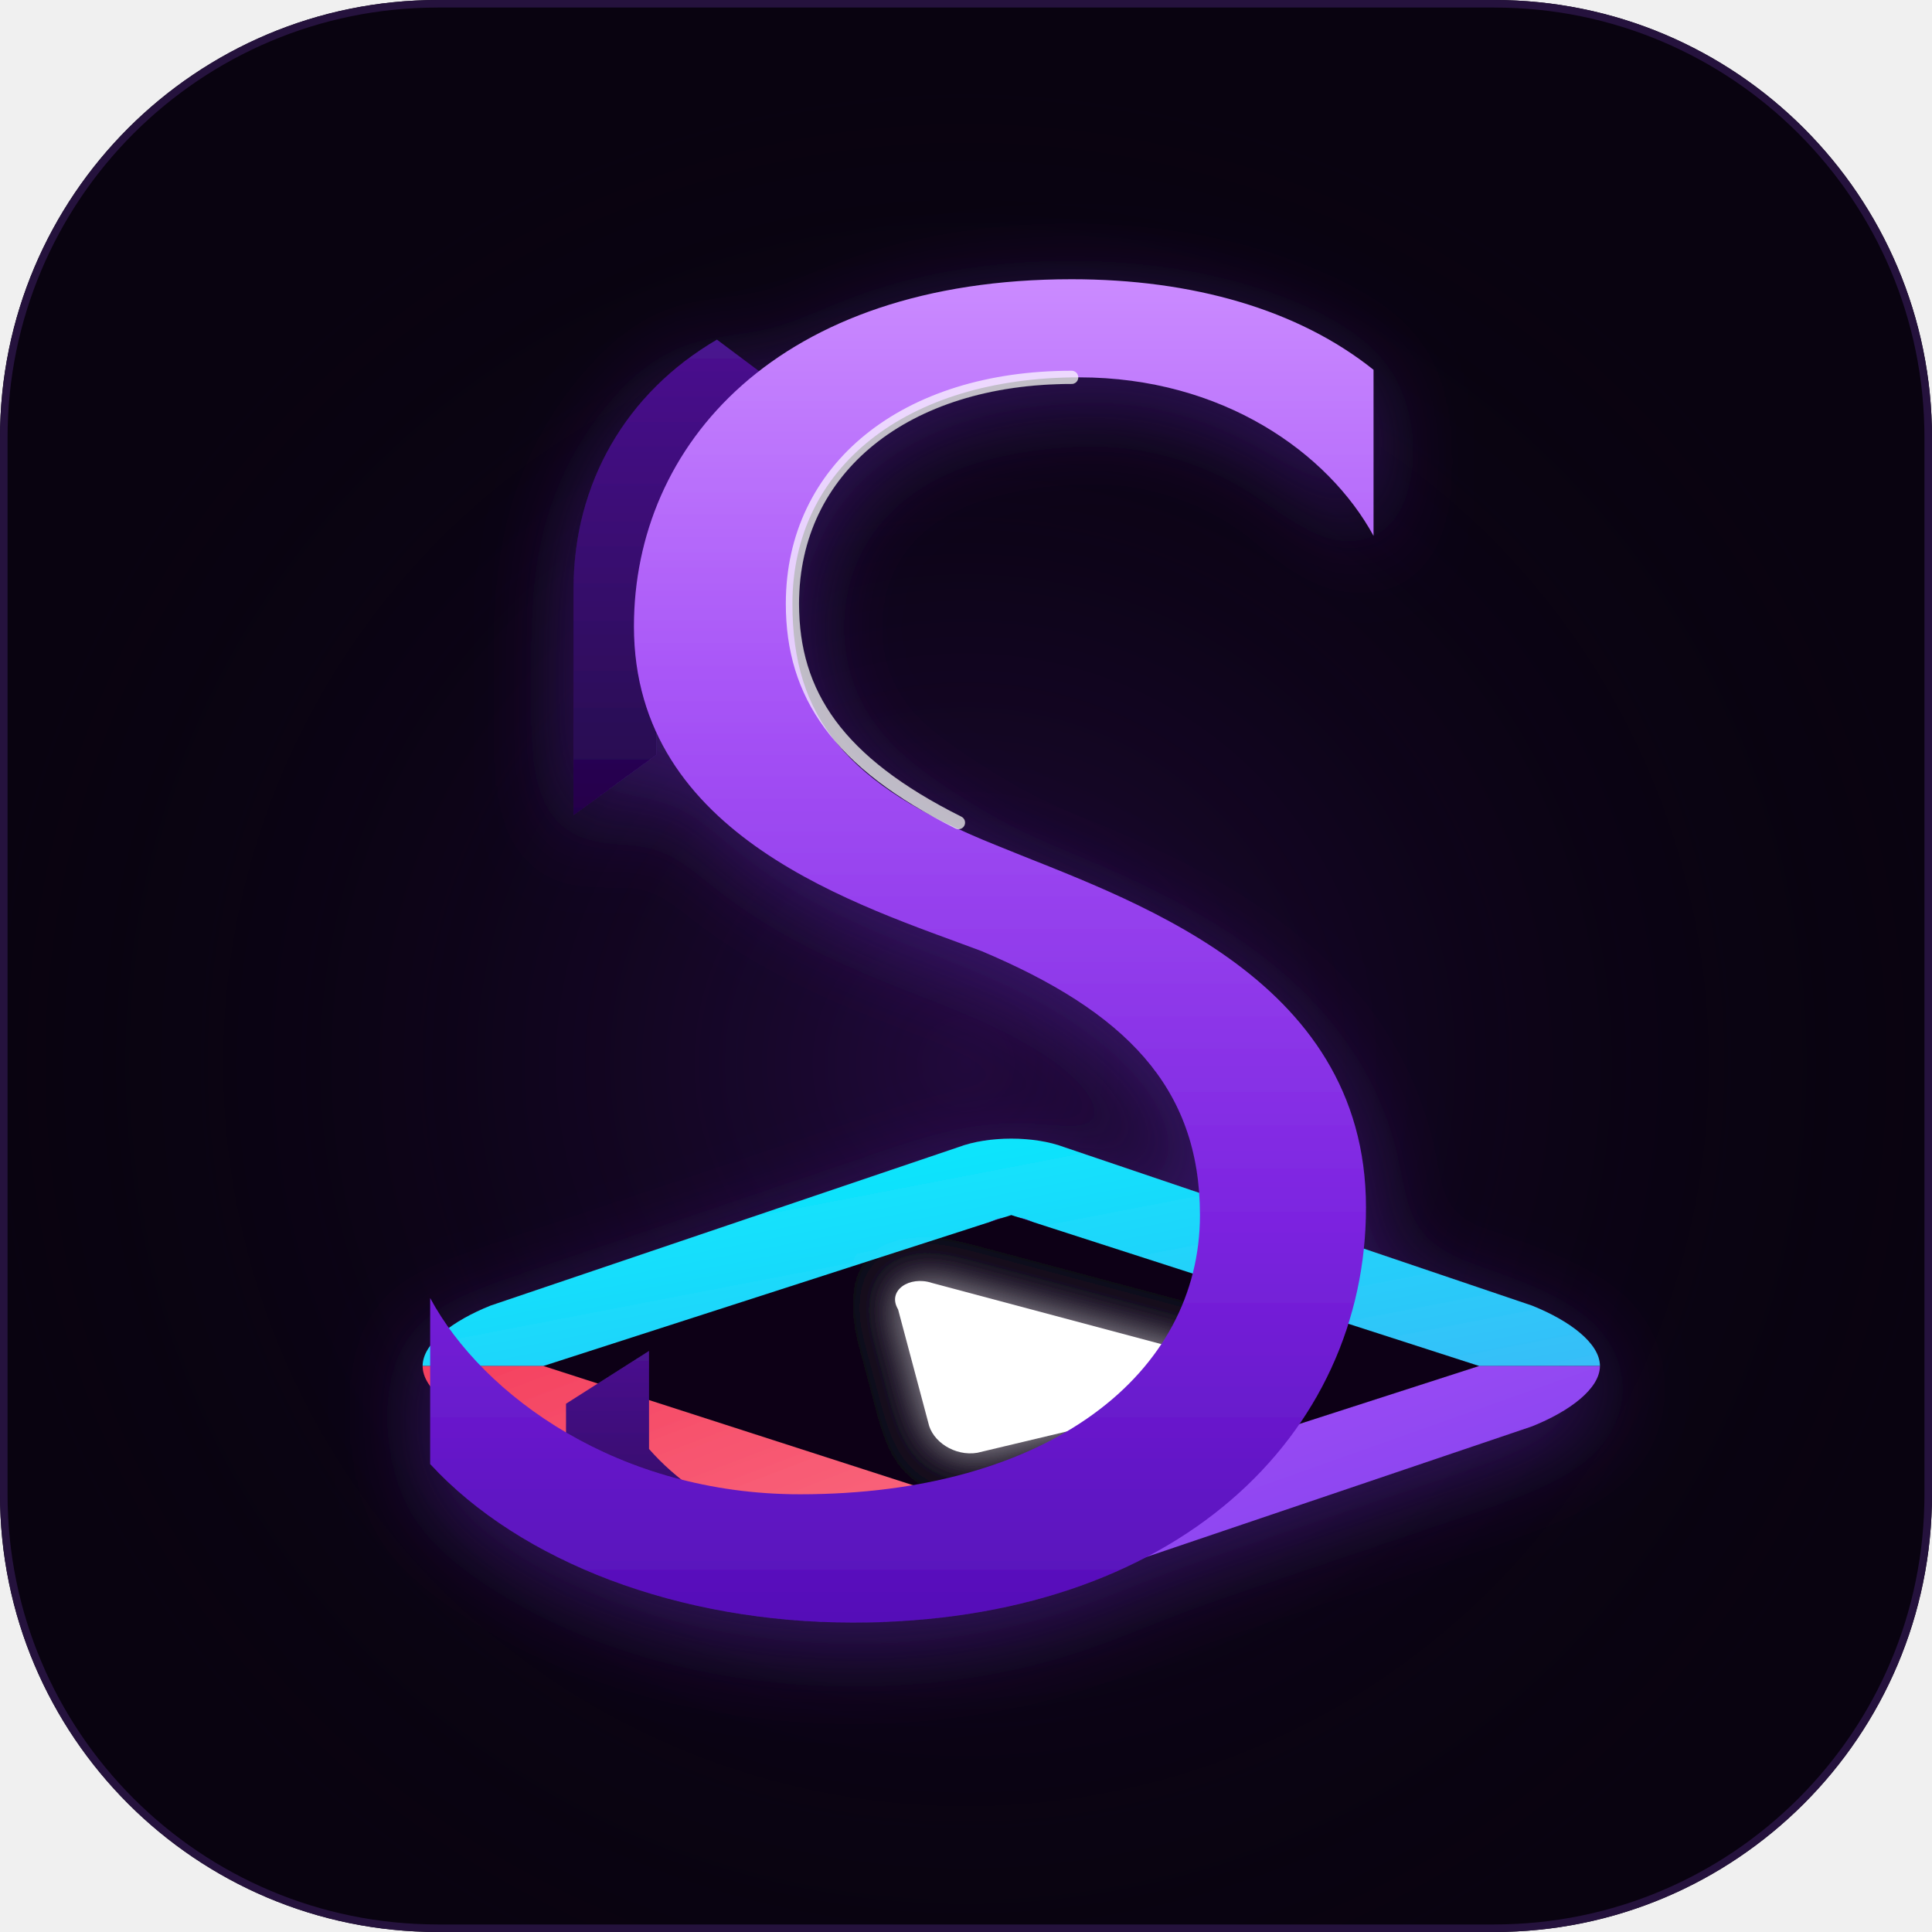
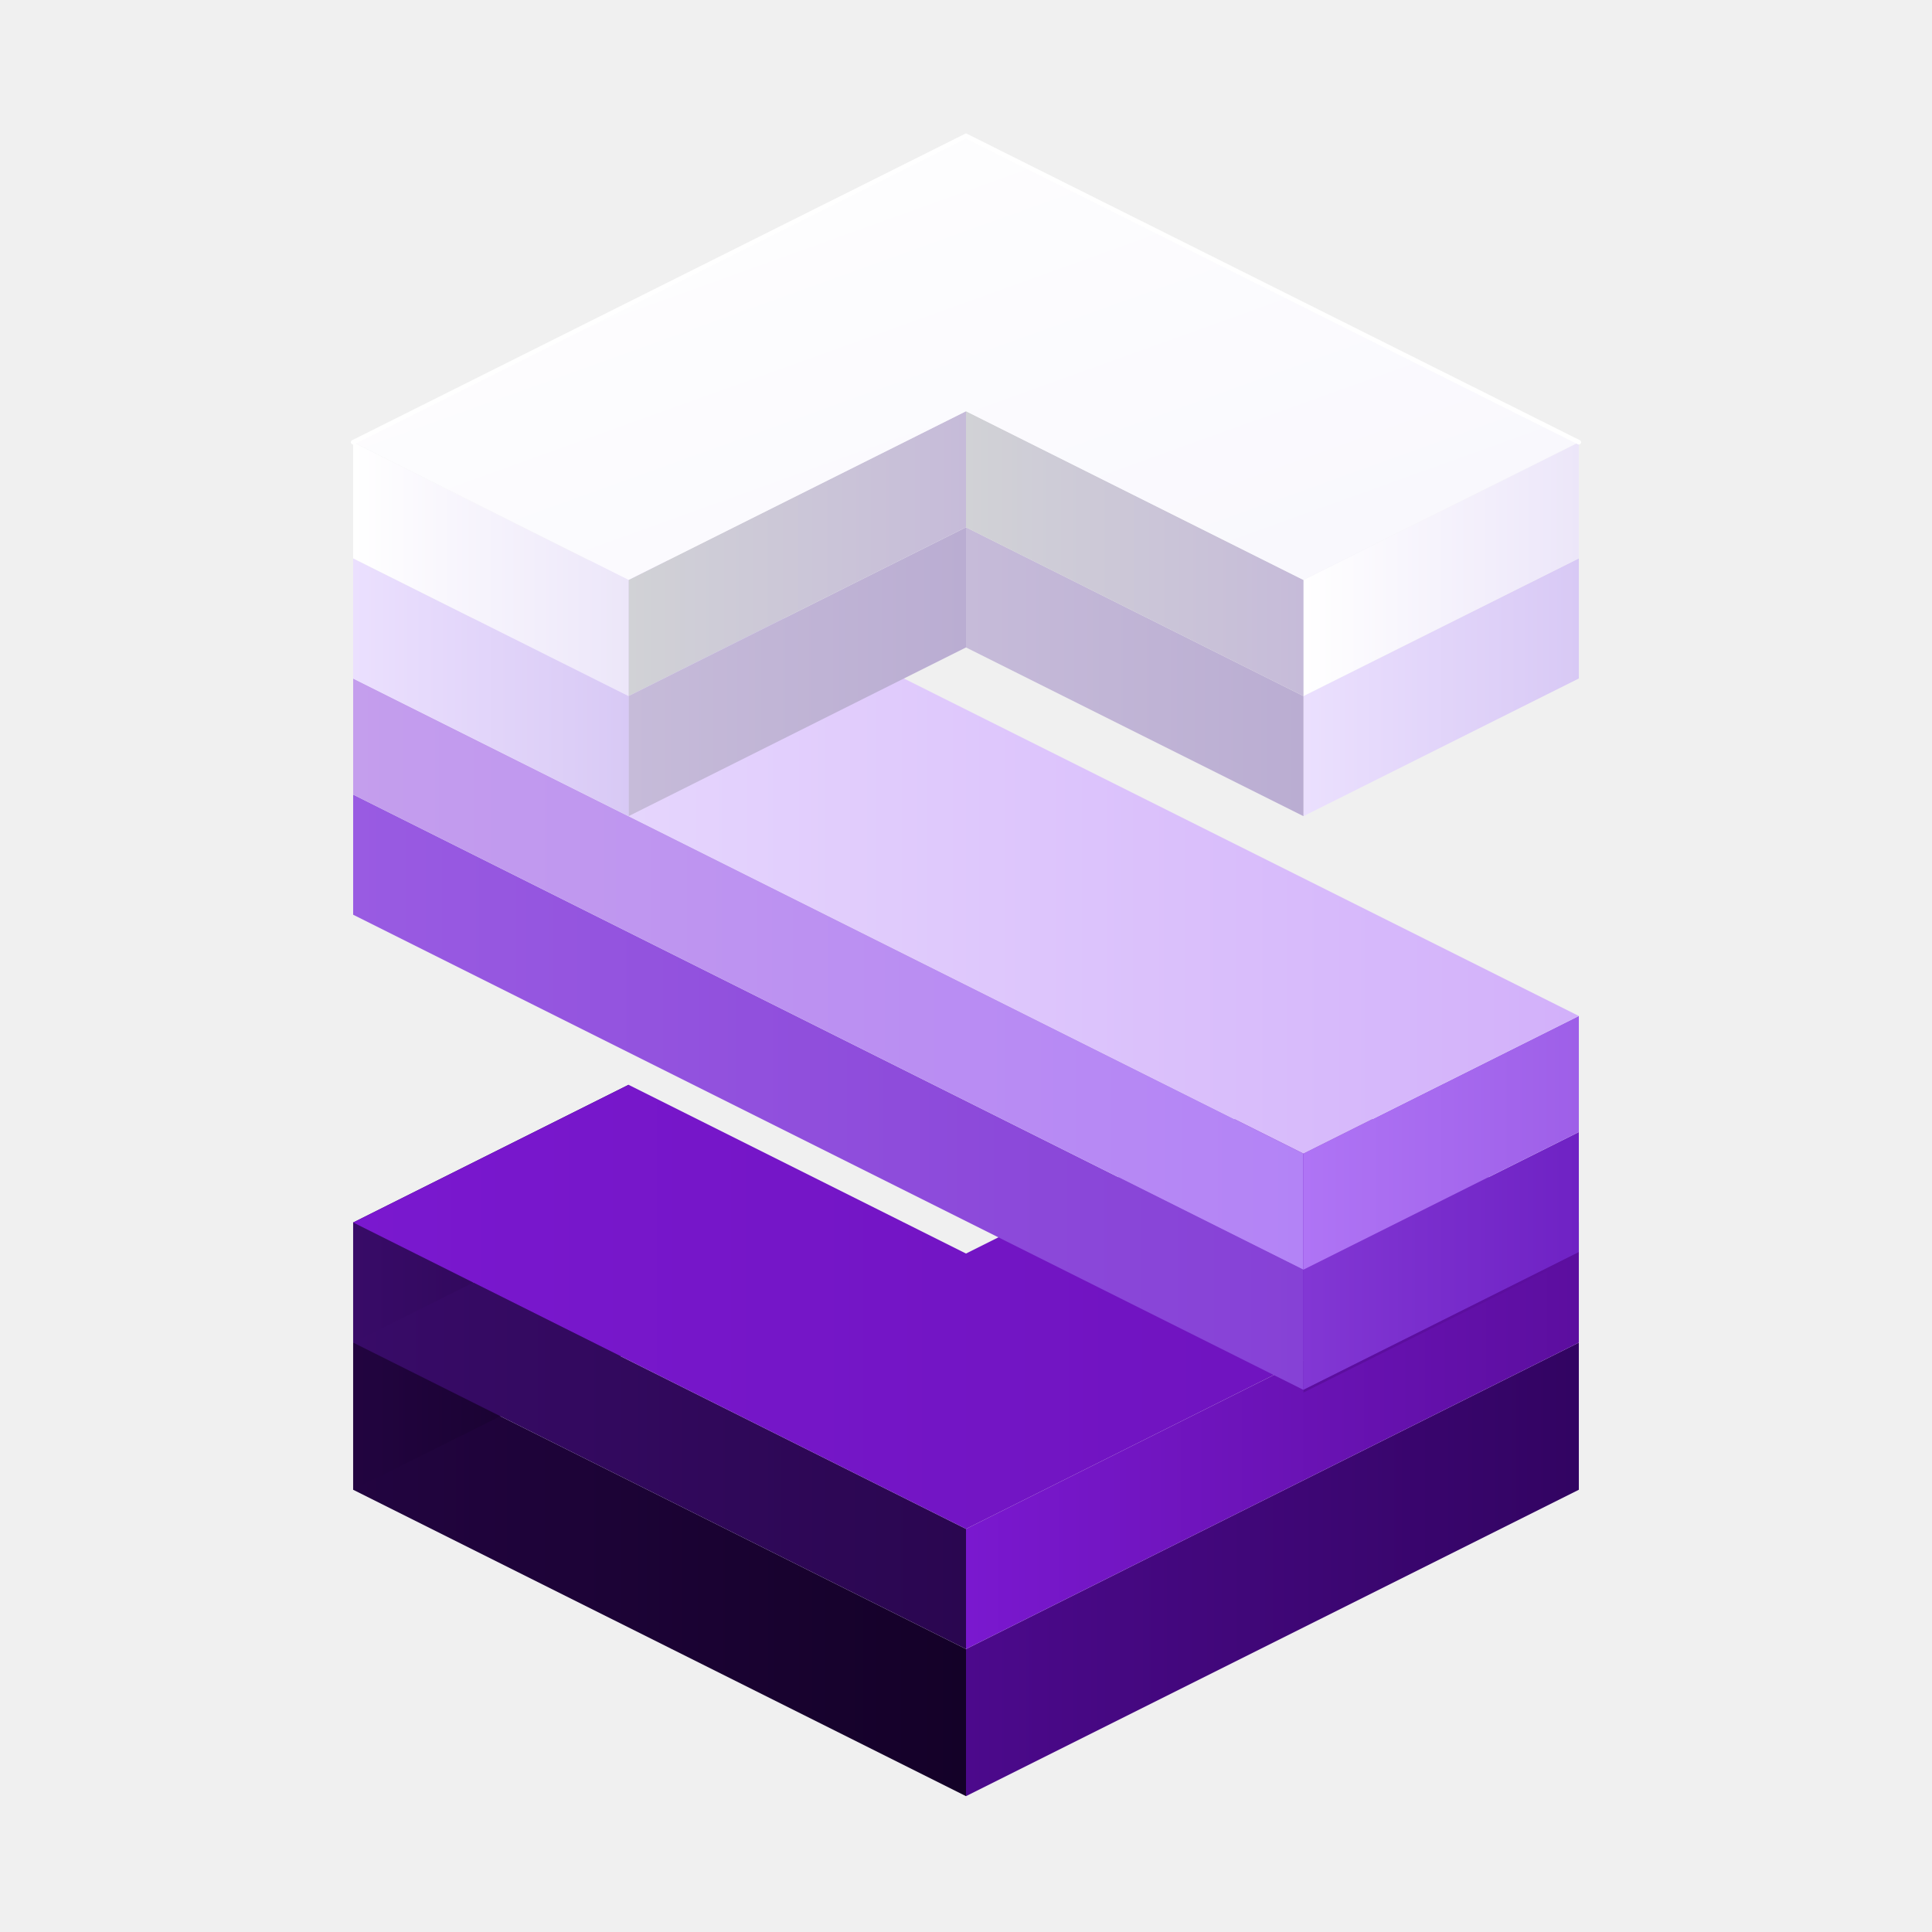
<svg xmlns="http://www.w3.org/2000/svg" viewBox="0 0 512 512" width="100%" height="100%">
  <defs>
-     <linearGradient id="sFaceGrad" x1="0%" y1="0%" x2="0%" y2="100%">
-       <stop offset="0%" stop-color="#ca8aff" />
-       <stop offset="30%" stop-color="#a855f7" />
-       <stop offset="70%" stop-color="#7c24e0" />
-       <stop offset="100%" stop-color="#550fb8" />
+     <style>
+       polygon, polyline {
+         shape-rendering: geometricPrecision;
+       }
+     </style>
+     <linearGradient id="gTopFace" x1="0%" y1="0%" x2="100%" y2="100%">
+       <stop offset="0%" stop-color="#ffffff" />
+       <stop offset="100%" stop-color="#f8f7fd" />
    </linearGradient>
-     <linearGradient id="sDepthGrad" x1="0%" y1="0%" x2="0%" y2="100%">
-       <stop offset="0%" stop-color="#4a1290" />
-       <stop offset="100%" stop-color="#24054a" />
+     <linearGradient id="gT1_R" x1="0%" y1="0%" x2="100%" y2="0%">
+       <stop offset="0%" stop-color="#ffffff" />
+       <stop offset="100%" stop-color="#ece6f9" />
    </linearGradient>
-     <linearGradient id="bandCyan" x1="0%" y1="0%" x2="100%" y2="100%">
-       <stop offset="0%" stop-color="#00f2fe" />
-       <stop offset="100%" stop-color="#38bdf8" />
+     <linearGradient id="gT1_L" x1="0%" y1="0%" x2="100%" y2="0%">
+       <stop offset="0%" stop-color="#d1d2d6" />
+       <stop offset="100%" stop-color="#c6bbd9" />
    </linearGradient>
-     <linearGradient id="bandPurple" x1="0%" y1="0%" x2="100%" y2="100%">
-       <stop offset="0%" stop-color="#a855f7" />
-       <stop offset="100%" stop-color="#7c3aed" />
+     <linearGradient id="gT2_R" x1="0%" y1="0%" x2="100%" y2="0%">
+       <stop offset="0%" stop-color="#ebe0fe" />
+       <stop offset="100%" stop-color="#d8c9f5" />
    </linearGradient>
-     <linearGradient id="bandMagenta" x1="0%" y1="0%" x2="100%" y2="100%">
-       <stop offset="0%" stop-color="#f43f5e" />
-       <stop offset="100%" stop-color="#fb7185" />
+     <linearGradient id="gT2_L" x1="0%" y1="0%" x2="100%" y2="0%">
+       <stop offset="0%" stop-color="#c6bbd9" />
+       <stop offset="100%" stop-color="#baadd2" />
    </linearGradient>
-     <radialGradient id="ambientGlow" cx="50%" cy="55%" r="52%">
-       <stop offset="0%" stop-color="#380e66" stop-opacity="0.5" />
-       <stop offset="60%" stop-color="#140726" stop-opacity="0.25" />
-       <stop offset="100%" stop-color="#090310" stop-opacity="0" />
-     </radialGradient>
-     <filter id="psEmblemShadow" x="-25%" y="-25%" width="150%" height="150%">
-       <feDropShadow dx="0" dy="18" stdDeviation="20" flood-color="#000000" flood-opacity="0.85" />
-       <feDropShadow dx="0" dy="6" stdDeviation="12" flood-color="#7c3aed" flood-opacity="0.35" />
-     </filter>
-     <filter id="playGlow" x="-30%" y="-30%" width="160%" height="160%">
-       <feDropShadow dx="0" dy="0" stdDeviation="6" flood-color="#ffffff" flood-opacity="0.7" />
-     </filter>
+     <linearGradient id="gMidFace" x1="0%" y1="50%" x2="100%" y2="50%">
+       <stop offset="0%" stop-color="#ebe0fe" />
+       <stop offset="100%" stop-color="#d2b0fa" />
+     </linearGradient>
+     <linearGradient id="gM3_F" x1="0%" y1="0%" x2="100%" y2="0%">
+       <stop offset="0%" stop-color="#c49eed" />
+       <stop offset="100%" stop-color="#b383f6" />
+     </linearGradient>
+     <linearGradient id="gM3_R" x1="0%" y1="0%" x2="100%" y2="0%">
+       <stop offset="0%" stop-color="#af74f5" />
+       <stop offset="100%" stop-color="#9e5fe8" />
+     </linearGradient>
+     <linearGradient id="gM4_F" x1="0%" y1="0%" x2="100%" y2="0%">
+       <stop offset="0%" stop-color="#995be2" />
+       <stop offset="100%" stop-color="#8641d6" />
+     </linearGradient>
+     <linearGradient id="gM4_R" x1="0%" y1="0%" x2="100%" y2="0%">
+       <stop offset="0%" stop-color="#8237d4" />
+       <stop offset="100%" stop-color="#6f22c4" />
+     </linearGradient>
+     <linearGradient id="gBotFace" x1="0%" y1="50%" x2="100%" y2="50%">
+       <stop offset="0%" stop-color="#7a18cf" />
+       <stop offset="100%" stop-color="#6c12ba" />
+     </linearGradient>
+     <linearGradient id="gB5_R" x1="0%" y1="0%" x2="100%" y2="0%">
+       <stop offset="0%" stop-color="#7a18cf" />
+       <stop offset="100%" stop-color="#5c0e9f" />
+     </linearGradient>
+     <linearGradient id="gB5_L" x1="0%" y1="0%" x2="100%" y2="0%">
+       <stop offset="0%" stop-color="#380b68" />
+       <stop offset="100%" stop-color="#2a0650" />
+     </linearGradient>
+     <linearGradient id="gB6_R" x1="0%" y1="0%" x2="100%" y2="0%">
+       <stop offset="0%" stop-color="#4c098c" />
+       <stop offset="100%" stop-color="#320462" />
+     </linearGradient>
+     <linearGradient id="gB6_L" x1="0%" y1="0%" x2="100%" y2="0%">
+       <stop offset="0%" stop-color="#220440" />
+       <stop offset="100%" stop-color="#140128" />
+     </linearGradient>
  </defs>
-   <rect width="512" height="512" rx="116" fill="#090310" />
-   <rect width="512" height="512" rx="116" fill="url(#ambientGlow)" />
-   <rect width="510" height="510" x="1" y="1" rx="115" fill="none" stroke="#25123d" stroke-width="2" />
-   <g filter="url(#psEmblemShadow)">
-     <path d="M 112 362              C 112 356, 120 350, 130 346              L 254 304              C 262 301, 274 301, 282 304              L 406 346              C 416 350, 424 356, 424 362              L 388 362              L 274 324              C 270 322, 266 322, 262 324              L 148 362 Z" fill="url(#bandCyan)" />
-     <path d="M 424 362              C 424 368, 416 374, 406 378              L 282 420              C 274 423, 262 423, 254 420              L 264 398              C 266 399, 270 399, 272 398              L 388 362 Z" fill="url(#bandPurple)" />
-     <path d="M 254 420              L 130 378              C 120 374, 112 368, 112 362              L 148 362              L 264 398 Z" fill="url(#bandMagenta)" />
-     <polygon points="144,362 268,322 392,362 268,402" fill="#0d0517" />
-     <g filter="url(#playGlow)">
-       <path d="M 238 347                C 235 342, 241 338, 247 340                L 322 360                C 330 362, 330 368, 322 370                L 259 385                C 253 386, 247 382, 246 377 Z" fill="#ffffff" />
-     </g>
-     <path d="M 174 154              C 174 132, 186 114, 206 102              L 190 90              C 166 104, 152 128, 152 156              L 152 216              L 174 200 Z" fill="url(#sDepthGrad)" />
-     <path d="M 172 358              L 150 372              L 150 398              C 168 418, 198 430, 234 430              L 240 412              C 212 412, 186 400, 172 384 Z" fill="url(#sDepthGrad)" />
-     <path d="M 284 74              C 206 74, 168 118, 168 166              C 168 222, 228 240, 260 252              C 298 268, 318 288, 318 322              C 318 364, 278 396, 212 396              C 164 396, 128 370, 114 344              L 114 388              C 138 414, 180 430, 226 430              C 312 430, 362 380, 362 320              C 362 258, 298 238, 264 224              C 224 208, 210 190, 210 160              C 210 124, 240 100, 286 100              C 324 100, 352 120, 364 142              L 364 98              C 344 82, 316 74, 284 74 Z" fill="url(#sFaceGrad)" />
-     <path d="M 284 100              C 240 100, 210 124, 210 160              C 210 184, 222 202, 254 218" fill="none" stroke="#ffffff" stroke-width="3.5" stroke-linecap="round" opacity="0.7" />
+   <g id="stremio-isometric-s">
+     <polygon points="93.59,355.80 256.00,437.01 256.00,476.00 93.59,394.80" fill="url(#gB6_L)" />
+     <polygon points="256.00,437.01 418.41,355.80 418.41,394.80 256.00,476.00" fill="url(#gB6_R)" />
+     <polygon points="166.57,319.32 93.59,355.80 93.59,394.80 166.57,358.31" fill="url(#gB6_L)" />
+     <polygon points="93.59,323.97 256.00,405.17 256.00,437.01 93.59,355.80" fill="url(#gB5_L)" />
+     <polygon points="256.00,405.17 418.41,323.97 418.41,355.80 256.00,437.01" fill="url(#gB5_R)" />
+     <polygon points="166.57,287.48 93.59,323.97 93.59,355.80 166.57,319.32" fill="url(#gB5_L)" />
+     <polygon points="256.00,405.17 93.59,323.97 166.57,287.48 256.00,332.20 345.43,287.48 418.41,323.97" fill="url(#gBotFace)" />
+     <polygon points="93.59,210.57 345.43,336.49 345.43,368.33 93.59,242.41" fill="url(#gM4_F)" />
+     <polygon points="345.43,336.49 418.41,300.00 418.41,331.84 345.43,368.33" fill="url(#gM4_R)" />
+     <polygon points="93.59,179.80 345.43,305.72 345.43,336.49 93.59,210.57" fill="url(#gM3_F)" />
+     <polygon points="345.43,305.72 418.41,269.24 418.41,300.00 345.43,336.49" fill="url(#gM3_R)" />
+     <polygon points="93.59,179.80 345.43,305.72 418.41,269.24 166.57,143.32" fill="url(#gMidFace)" />
+     <polygon points="345.43,368.33 418.41,331.84 418.41,332.55 345.43,369.04" fill="#5c0e9f" />
+     <polygon points="418.41,147.97 345.43,184.46 345.43,216.29 418.41,179.80" fill="url(#gT2_R)" />
+     <polygon points="345.43,184.46 256.00,139.74 256.00,171.58 345.43,216.29" fill="url(#gT2_L)" />
+     <polygon points="256.00,139.74 166.57,184.46 166.57,216.29 256.00,171.58" fill="url(#gT2_L)" />
+     <polygon points="166.57,184.46 93.59,147.97 93.59,179.80 166.57,216.29" fill="url(#gT2_R)" />
+     <polygon points="418.41,117.20 345.43,153.69 345.43,184.46 418.41,147.97" fill="url(#gT1_R)" />
+     <polygon points="345.43,153.69 256.00,108.98 256.00,139.74 345.43,184.46" fill="url(#gT1_L)" />
+     <polygon points="256.00,108.98 166.57,153.69 166.57,184.46 256.00,139.74" fill="url(#gT1_L)" />
+     <polygon points="166.57,153.69 93.59,117.20 93.59,147.97 166.57,184.46" fill="url(#gT1_R)" />
+     <polygon points="256.00,36.00 418.41,117.20 345.43,153.69 256.00,108.98 166.57,153.69 93.59,117.20" fill="url(#gTopFace)" />
+     <polyline points="93.59,117.20 256.00,36.00 418.41,117.20" fill="none" stroke="#ffffff" stroke-width="1.2" stroke-linecap="round" />
  </g>
</svg>
